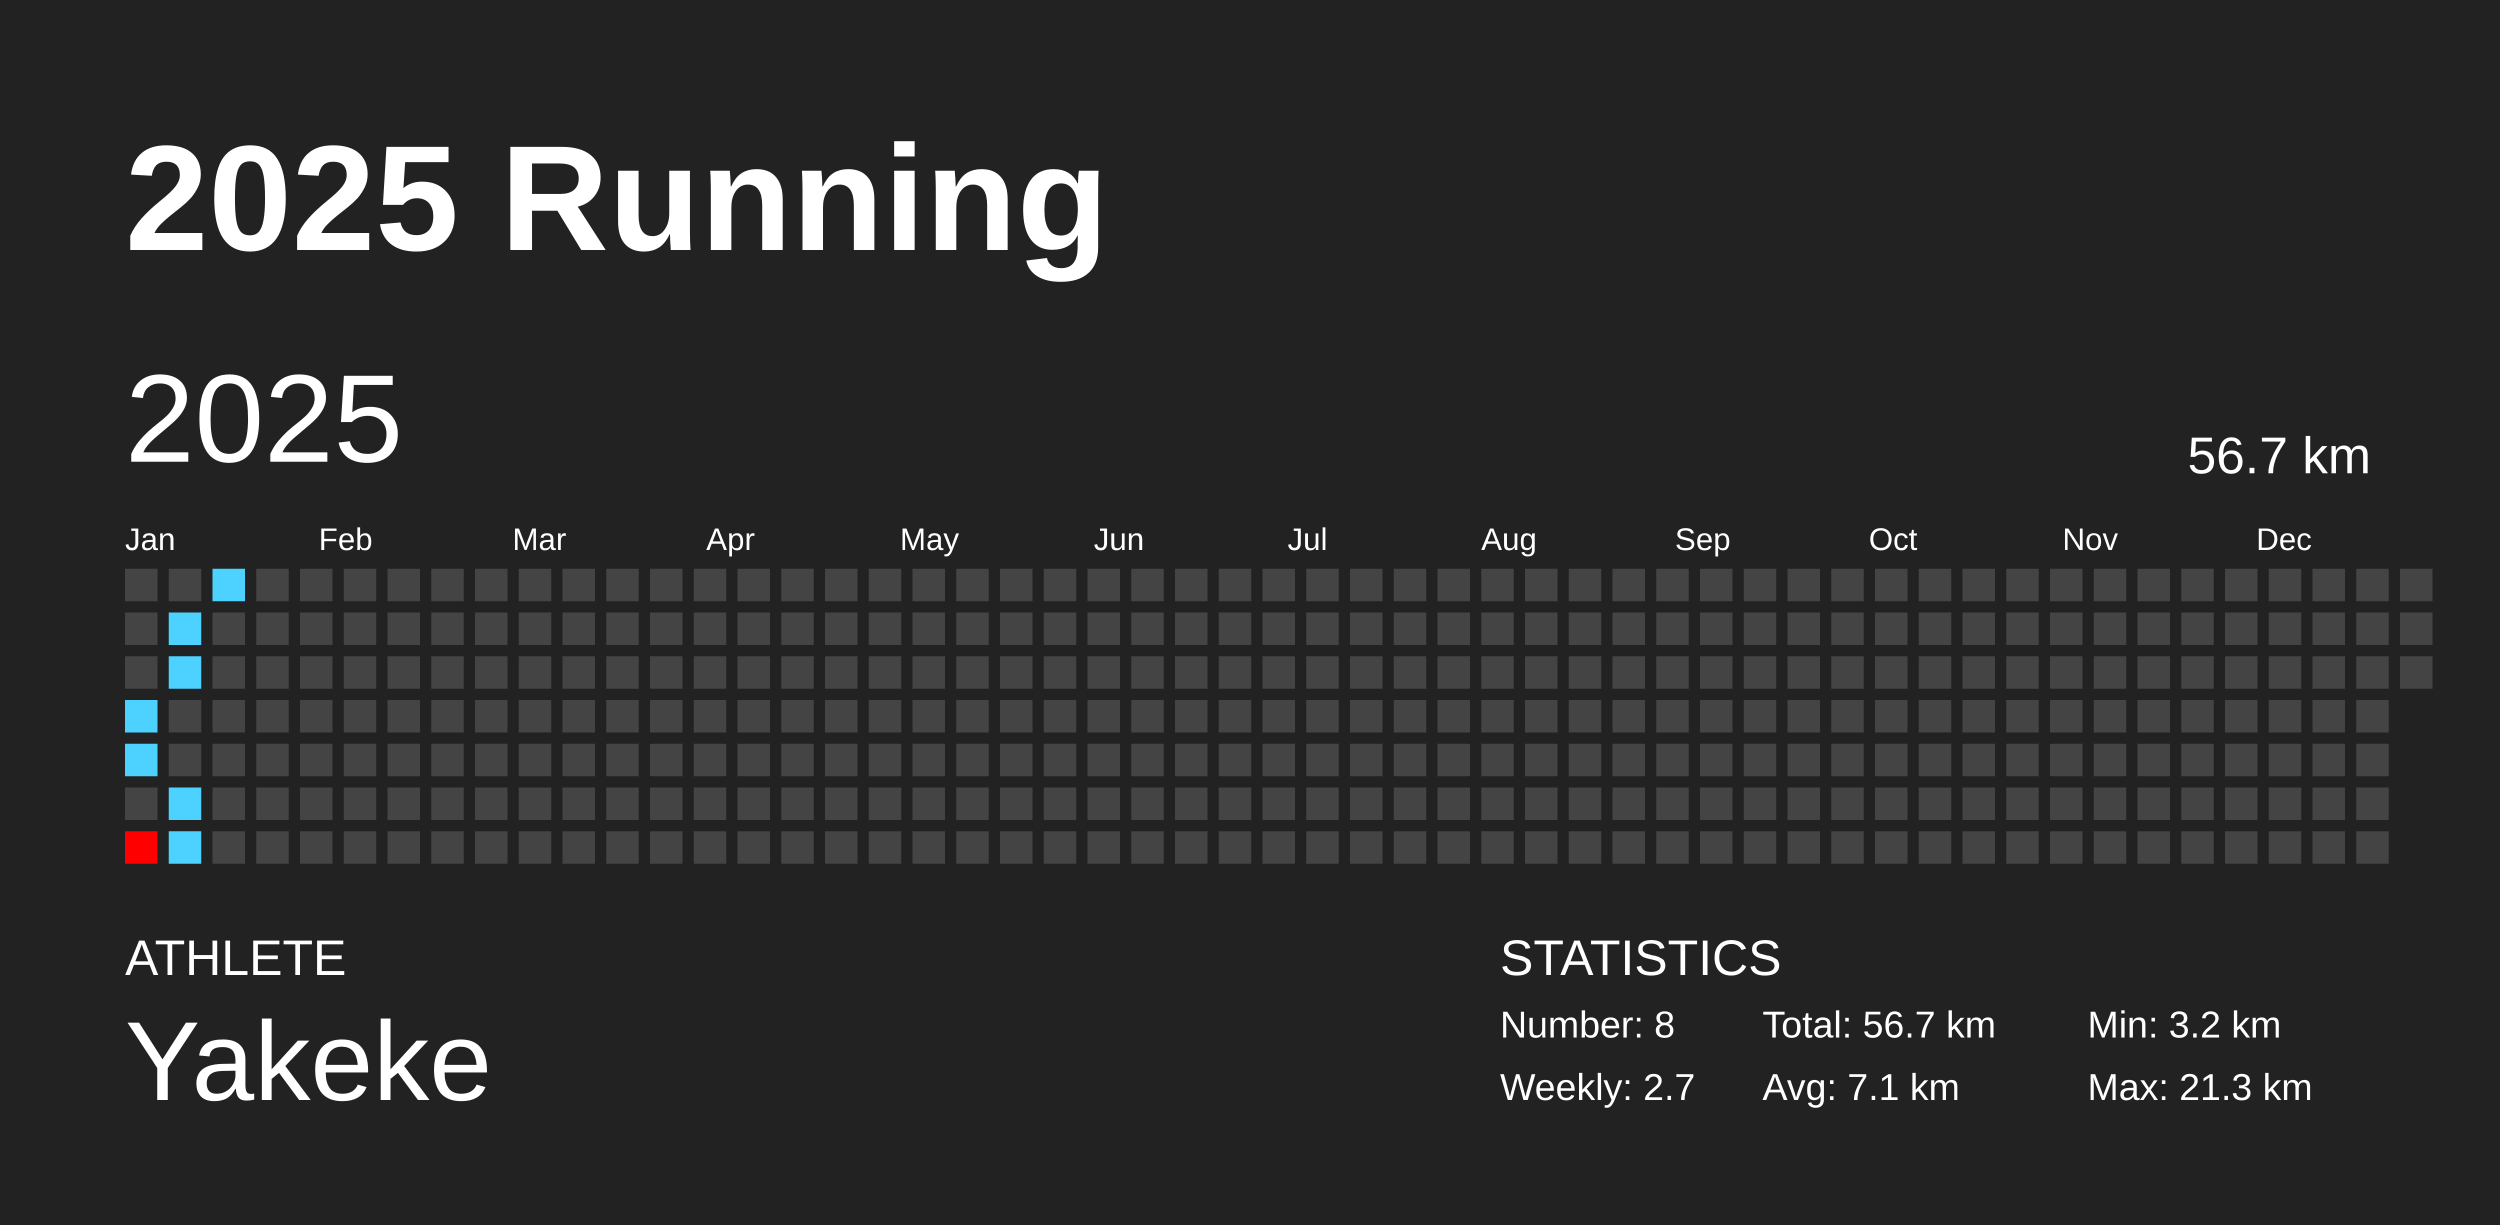
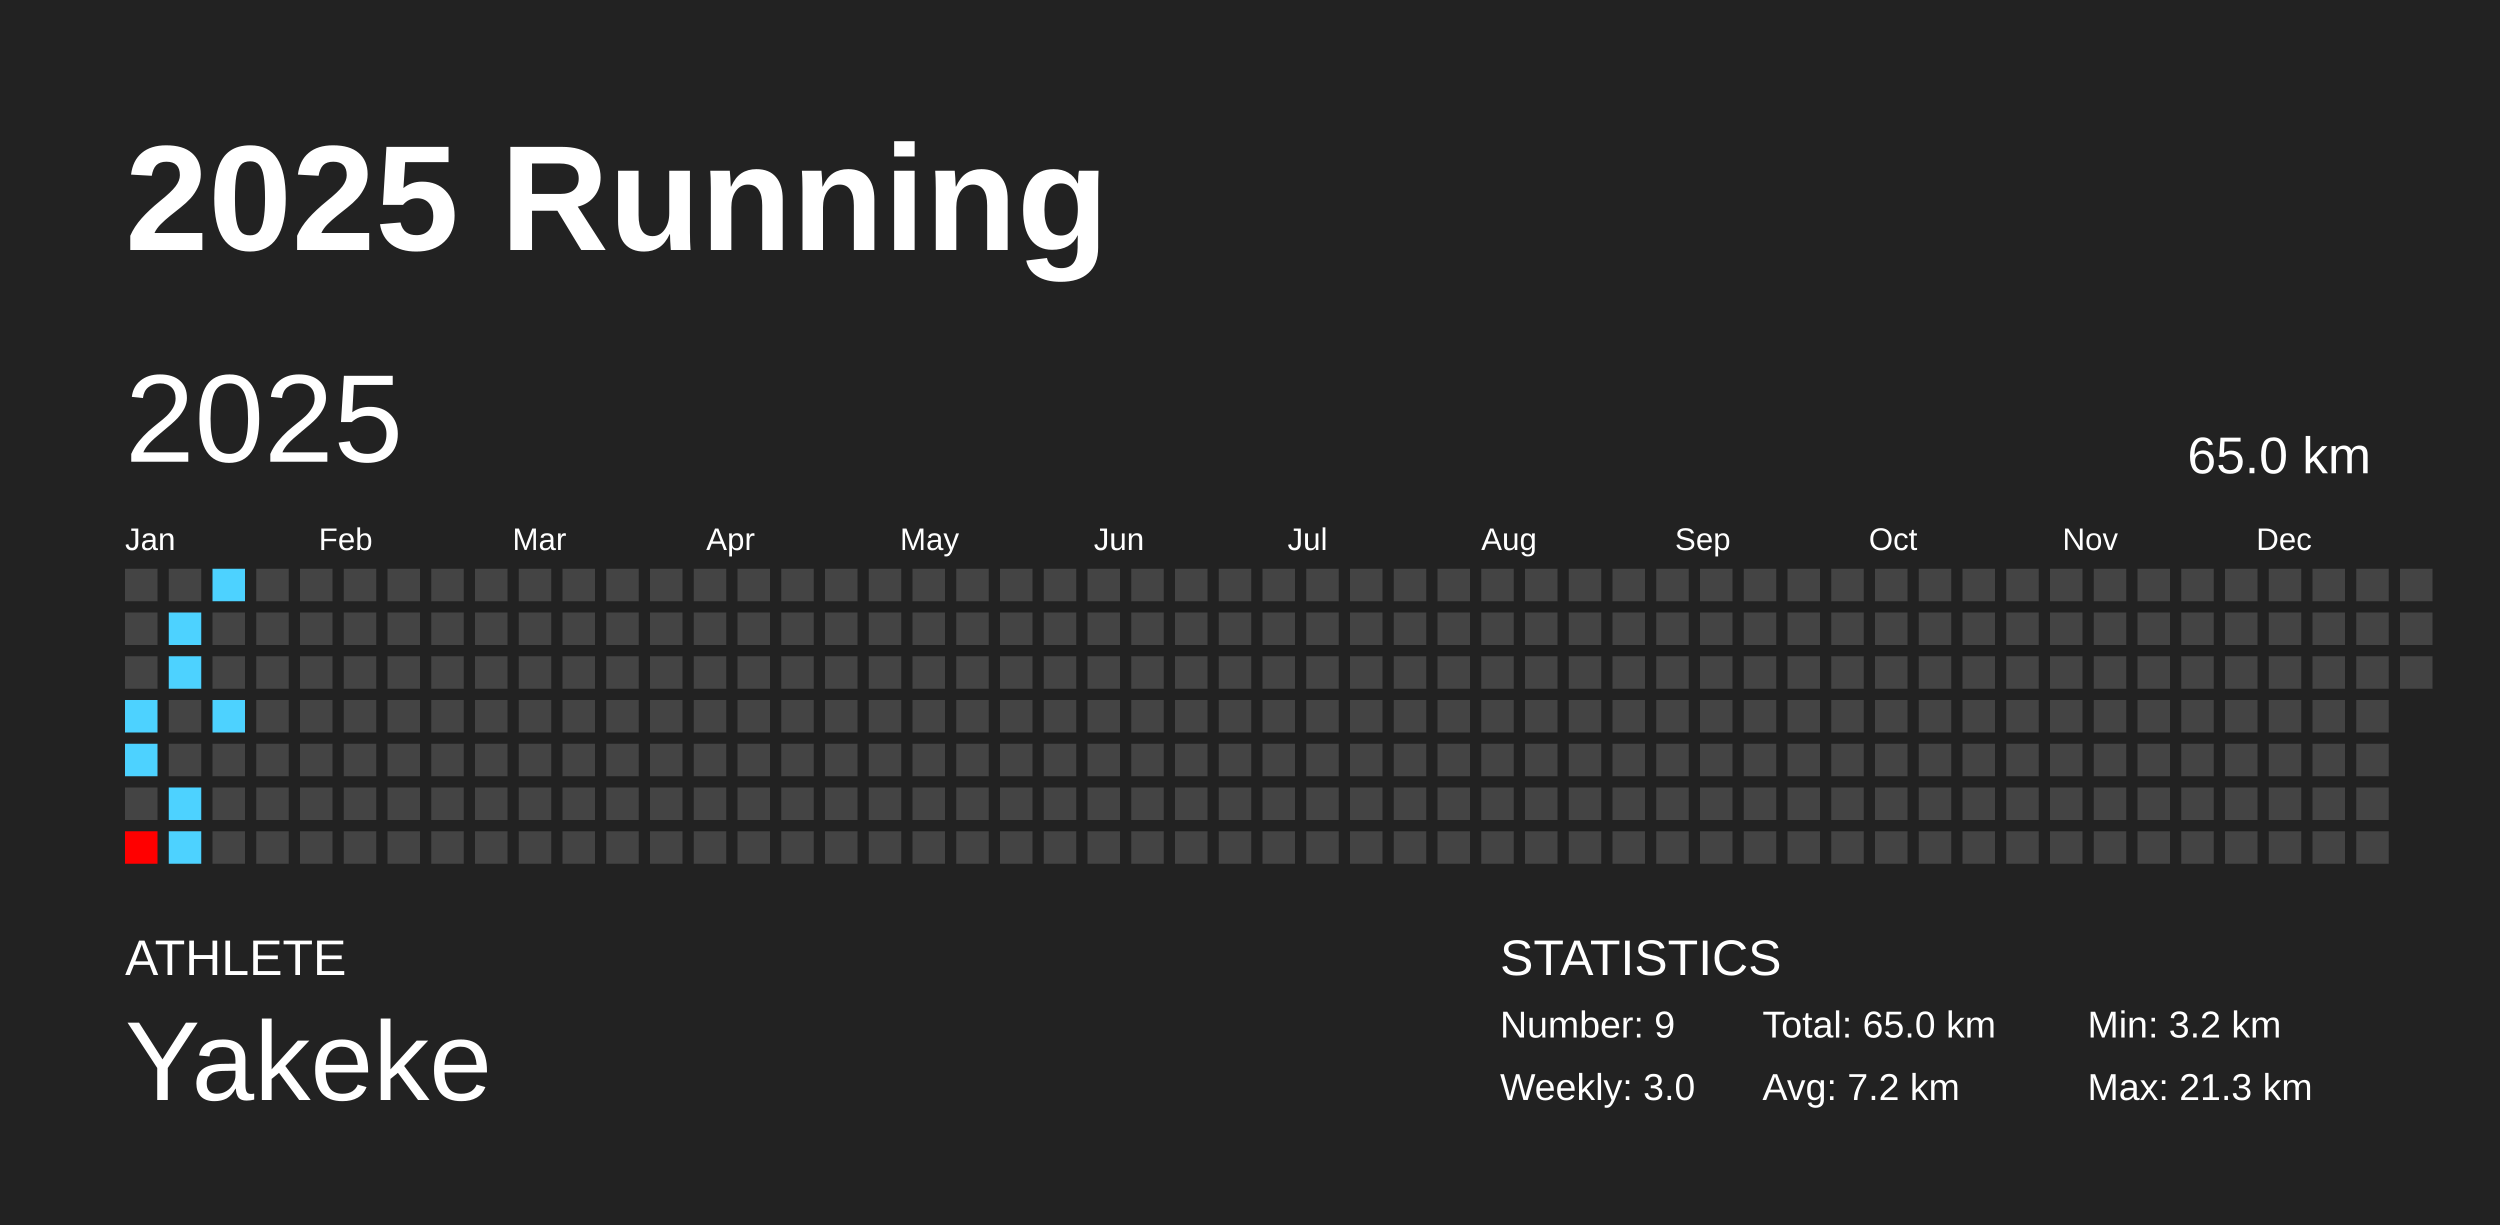
<svg xmlns="http://www.w3.org/2000/svg" baseProfile="full" height="98mm" version="1.1" viewBox="0,0,200,98" width="200mm">
  <defs />
  <rect fill="#222222" height="98" width="200" x="0" y="0" />
  <text fill="#FFFFFF" style="font-size:12px; font-family:Arial; font-weight:bold;" x="10" y="20">2025 Running</text>
  <text fill="#FFFFFF" style="font-size:4px; font-family:Arial" x="10" y="78">ATHLETE</text>
  <text fill="#FFFFFF" style="font-size:9px; font-family:Arial" x="10" y="88">Yakeke</text>
  <text fill="#FFFFFF" style="font-size:4px; font-family:Arial" x="120" y="78">STATISTICS</text>
-   <text fill="#FFFFFF" style="font-size:3px; font-family:Arial" x="120" y="83">Number: 8</text>
-   <text fill="#FFFFFF" style="font-size:3px; font-family:Arial" x="120" y="88">Weekly: 2.7</text>
-   <text fill="#FFFFFF" style="font-size:3px; font-family:Arial" x="141" y="83">Total: 56.7 km</text>
-   <text fill="#FFFFFF" style="font-size:3px; font-family:Arial" x="141" y="88">Avg: 7.1 km</text>
+   <text fill="#FFFFFF" style="font-size:3px; font-family:Arial" x="120" y="83">Number: 9</text>
+   <text fill="#FFFFFF" style="font-size:3px; font-family:Arial" x="120" y="88">Weekly: 3.0</text>
+   <text fill="#FFFFFF" style="font-size:3px; font-family:Arial" x="141" y="83">Total: 65.0 km</text>
+   <text fill="#FFFFFF" style="font-size:3px; font-family:Arial" x="141" y="88">Avg: 7.2 km</text>
  <text fill="#FFFFFF" style="font-size:3px; font-family:Arial" x="167" y="83">Min: 3.2 km</text>
  <text fill="#FFFFFF" style="font-size:3px; font-family:Arial" x="167" y="88">Max: 21.3 km</text>
  <text dominant-baseline="hanging" fill="#FFFFFF" style="font-size:10.0px; font-family:Arial;" x="10" y="30">2025</text>
-   <text dominant-baseline="hanging" fill="#FFFFFF" style="font-size:4.125px; font-family:Arial;" x="175" y="35">56.7 km</text>
+   <text dominant-baseline="hanging" fill="#FFFFFF" style="font-size:4.125px; font-family:Arial;" x="175" y="35">65.0 km</text>
  <text fill="#FFFFFF" style="font-size:2.5px; font-family:Arial" x="10.0" y="44">Jan</text>
  <text fill="#FFFFFF" style="font-size:2.5px; font-family:Arial" x="25.5" y="44">Feb</text>
  <text fill="#FFFFFF" style="font-size:2.5px; font-family:Arial" x="41.0" y="44">Mar</text>
  <text fill="#FFFFFF" style="font-size:2.5px; font-family:Arial" x="56.5" y="44">Apr</text>
  <text fill="#FFFFFF" style="font-size:2.5px; font-family:Arial" x="72.0" y="44">May</text>
  <text fill="#FFFFFF" style="font-size:2.5px; font-family:Arial" x="87.5" y="44">Jun</text>
  <text fill="#FFFFFF" style="font-size:2.5px; font-family:Arial" x="103.0" y="44">Jul</text>
  <text fill="#FFFFFF" style="font-size:2.5px; font-family:Arial" x="118.5" y="44">Aug</text>
  <text fill="#FFFFFF" style="font-size:2.5px; font-family:Arial" x="134.0" y="44">Sep</text>
  <text fill="#FFFFFF" style="font-size:2.5px; font-family:Arial" x="149.5" y="44">Oct</text>
  <text fill="#FFFFFF" style="font-size:2.5px; font-family:Arial" x="165.0" y="44">Nov</text>
  <text fill="#FFFFFF" style="font-size:2.5px; font-family:Arial" x="180.5" y="44">Dec</text>
  <rect fill="#444444" height="2.6" width="2.6" x="10.0" y="45.5" />
  <rect fill="#444444" height="2.6" width="2.6" x="10.0" y="49.0" />
  <rect fill="#444444" height="2.6" width="2.6" x="10.0" y="52.5" />
  <rect fill="#4dd2ff" height="2.6" width="2.6" x="10.0" y="56.0" />
  <rect fill="#4dd2ff" height="2.6" width="2.6" x="10.0" y="59.5" />
  <rect fill="#444444" height="2.6" width="2.6" x="10.0" y="63.0" />
  <rect fill="red" height="2.6" width="2.6" x="10.0" y="66.5" />
  <rect fill="#444444" height="2.6" width="2.6" x="13.5" y="45.5" />
  <rect fill="#4dd2ff" height="2.6" width="2.6" x="13.5" y="49.0" />
  <rect fill="#4dd2ff" height="2.6" width="2.6" x="13.5" y="52.5" />
  <rect fill="#444444" height="2.6" width="2.6" x="13.5" y="56.0" />
  <rect fill="#444444" height="2.6" width="2.6" x="13.5" y="59.5" />
  <rect fill="#4dd2ff" height="2.6" width="2.6" x="13.5" y="63.0" />
  <rect fill="#4dd2ff" height="2.6" width="2.6" x="13.5" y="66.5" />
  <rect fill="#4dd2ff" height="2.6" width="2.6" x="17.0" y="45.5" />
  <rect fill="#444444" height="2.6" width="2.6" x="17.0" y="49.0" />
  <rect fill="#444444" height="2.6" width="2.6" x="17.0" y="52.5" />
-   <rect fill="#444444" height="2.6" width="2.6" x="17.0" y="56.0" />
+   <rect fill="#4dd2ff" height="2.6" width="2.6" x="17.0" y="56.0" />
  <rect fill="#444444" height="2.6" width="2.6" x="17.0" y="59.5" />
  <rect fill="#444444" height="2.6" width="2.6" x="17.0" y="63.0" />
  <rect fill="#444444" height="2.6" width="2.6" x="17.0" y="66.5" />
  <rect fill="#444444" height="2.6" width="2.6" x="20.5" y="45.5" />
  <rect fill="#444444" height="2.6" width="2.6" x="20.5" y="49.0" />
  <rect fill="#444444" height="2.6" width="2.6" x="20.5" y="52.5" />
  <rect fill="#444444" height="2.6" width="2.6" x="20.5" y="56.0" />
  <rect fill="#444444" height="2.6" width="2.6" x="20.5" y="59.5" />
  <rect fill="#444444" height="2.6" width="2.6" x="20.5" y="63.0" />
  <rect fill="#444444" height="2.6" width="2.6" x="20.5" y="66.5" />
  <rect fill="#444444" height="2.6" width="2.6" x="24.0" y="45.5" />
  <rect fill="#444444" height="2.6" width="2.6" x="24.0" y="49.0" />
  <rect fill="#444444" height="2.6" width="2.6" x="24.0" y="52.5" />
  <rect fill="#444444" height="2.6" width="2.6" x="24.0" y="56.0" />
  <rect fill="#444444" height="2.6" width="2.6" x="24.0" y="59.5" />
  <rect fill="#444444" height="2.6" width="2.6" x="24.0" y="63.0" />
  <rect fill="#444444" height="2.6" width="2.6" x="24.0" y="66.5" />
  <rect fill="#444444" height="2.6" width="2.6" x="27.5" y="45.5" />
  <rect fill="#444444" height="2.6" width="2.6" x="27.5" y="49.0" />
  <rect fill="#444444" height="2.6" width="2.6" x="27.5" y="52.5" />
  <rect fill="#444444" height="2.6" width="2.6" x="27.5" y="56.0" />
  <rect fill="#444444" height="2.6" width="2.6" x="27.5" y="59.5" />
  <rect fill="#444444" height="2.6" width="2.6" x="27.5" y="63.0" />
  <rect fill="#444444" height="2.6" width="2.6" x="27.5" y="66.5" />
  <rect fill="#444444" height="2.6" width="2.6" x="31.0" y="45.5" />
  <rect fill="#444444" height="2.6" width="2.6" x="31.0" y="49.0" />
  <rect fill="#444444" height="2.6" width="2.6" x="31.0" y="52.5" />
  <rect fill="#444444" height="2.6" width="2.6" x="31.0" y="56.0" />
  <rect fill="#444444" height="2.6" width="2.6" x="31.0" y="59.5" />
  <rect fill="#444444" height="2.6" width="2.6" x="31.0" y="63.0" />
  <rect fill="#444444" height="2.6" width="2.6" x="31.0" y="66.5" />
  <rect fill="#444444" height="2.6" width="2.6" x="34.5" y="45.5" />
  <rect fill="#444444" height="2.6" width="2.6" x="34.5" y="49.0" />
  <rect fill="#444444" height="2.6" width="2.6" x="34.5" y="52.5" />
  <rect fill="#444444" height="2.6" width="2.6" x="34.5" y="56.0" />
  <rect fill="#444444" height="2.6" width="2.6" x="34.5" y="59.5" />
  <rect fill="#444444" height="2.6" width="2.6" x="34.5" y="63.0" />
  <rect fill="#444444" height="2.6" width="2.6" x="34.5" y="66.5" />
  <rect fill="#444444" height="2.6" width="2.6" x="38.0" y="45.5" />
  <rect fill="#444444" height="2.6" width="2.6" x="38.0" y="49.0" />
  <rect fill="#444444" height="2.6" width="2.6" x="38.0" y="52.5" />
  <rect fill="#444444" height="2.6" width="2.6" x="38.0" y="56.0" />
  <rect fill="#444444" height="2.6" width="2.6" x="38.0" y="59.5" />
  <rect fill="#444444" height="2.6" width="2.6" x="38.0" y="63.0" />
  <rect fill="#444444" height="2.6" width="2.6" x="38.0" y="66.5" />
  <rect fill="#444444" height="2.6" width="2.6" x="41.5" y="45.5" />
  <rect fill="#444444" height="2.6" width="2.6" x="41.5" y="49.0" />
  <rect fill="#444444" height="2.6" width="2.6" x="41.5" y="52.5" />
  <rect fill="#444444" height="2.6" width="2.6" x="41.5" y="56.0" />
  <rect fill="#444444" height="2.6" width="2.6" x="41.5" y="59.5" />
  <rect fill="#444444" height="2.6" width="2.6" x="41.5" y="63.0" />
  <rect fill="#444444" height="2.6" width="2.6" x="41.5" y="66.5" />
  <rect fill="#444444" height="2.6" width="2.6" x="45.0" y="45.5" />
  <rect fill="#444444" height="2.6" width="2.6" x="45.0" y="49.0" />
  <rect fill="#444444" height="2.6" width="2.6" x="45.0" y="52.5" />
  <rect fill="#444444" height="2.6" width="2.6" x="45.0" y="56.0" />
  <rect fill="#444444" height="2.6" width="2.6" x="45.0" y="59.5" />
  <rect fill="#444444" height="2.6" width="2.6" x="45.0" y="63.0" />
  <rect fill="#444444" height="2.6" width="2.6" x="45.0" y="66.5" />
  <rect fill="#444444" height="2.6" width="2.6" x="48.5" y="45.5" />
  <rect fill="#444444" height="2.6" width="2.6" x="48.5" y="49.0" />
  <rect fill="#444444" height="2.6" width="2.6" x="48.5" y="52.5" />
  <rect fill="#444444" height="2.6" width="2.6" x="48.5" y="56.0" />
  <rect fill="#444444" height="2.6" width="2.6" x="48.5" y="59.5" />
  <rect fill="#444444" height="2.6" width="2.6" x="48.5" y="63.0" />
  <rect fill="#444444" height="2.6" width="2.6" x="48.5" y="66.5" />
  <rect fill="#444444" height="2.6" width="2.6" x="52.0" y="45.5" />
  <rect fill="#444444" height="2.6" width="2.6" x="52.0" y="49.0" />
  <rect fill="#444444" height="2.6" width="2.6" x="52.0" y="52.5" />
  <rect fill="#444444" height="2.6" width="2.6" x="52.0" y="56.0" />
  <rect fill="#444444" height="2.6" width="2.6" x="52.0" y="59.5" />
  <rect fill="#444444" height="2.6" width="2.6" x="52.0" y="63.0" />
  <rect fill="#444444" height="2.6" width="2.6" x="52.0" y="66.5" />
  <rect fill="#444444" height="2.6" width="2.6" x="55.5" y="45.5" />
  <rect fill="#444444" height="2.6" width="2.6" x="55.5" y="49.0" />
  <rect fill="#444444" height="2.6" width="2.6" x="55.5" y="52.5" />
  <rect fill="#444444" height="2.6" width="2.6" x="55.5" y="56.0" />
  <rect fill="#444444" height="2.6" width="2.6" x="55.5" y="59.5" />
  <rect fill="#444444" height="2.6" width="2.6" x="55.5" y="63.0" />
  <rect fill="#444444" height="2.6" width="2.6" x="55.5" y="66.5" />
  <rect fill="#444444" height="2.6" width="2.6" x="59.0" y="45.5" />
  <rect fill="#444444" height="2.6" width="2.6" x="59.0" y="49.0" />
  <rect fill="#444444" height="2.6" width="2.6" x="59.0" y="52.5" />
  <rect fill="#444444" height="2.6" width="2.6" x="59.0" y="56.0" />
  <rect fill="#444444" height="2.6" width="2.6" x="59.0" y="59.5" />
  <rect fill="#444444" height="2.6" width="2.6" x="59.0" y="63.0" />
  <rect fill="#444444" height="2.6" width="2.6" x="59.0" y="66.5" />
  <rect fill="#444444" height="2.6" width="2.6" x="62.5" y="45.5" />
  <rect fill="#444444" height="2.6" width="2.6" x="62.5" y="49.0" />
  <rect fill="#444444" height="2.6" width="2.6" x="62.5" y="52.5" />
  <rect fill="#444444" height="2.6" width="2.6" x="62.5" y="56.0" />
  <rect fill="#444444" height="2.6" width="2.6" x="62.5" y="59.5" />
  <rect fill="#444444" height="2.6" width="2.6" x="62.5" y="63.0" />
  <rect fill="#444444" height="2.6" width="2.6" x="62.5" y="66.5" />
  <rect fill="#444444" height="2.6" width="2.6" x="66.0" y="45.5" />
  <rect fill="#444444" height="2.6" width="2.6" x="66.0" y="49.0" />
  <rect fill="#444444" height="2.6" width="2.6" x="66.0" y="52.5" />
  <rect fill="#444444" height="2.6" width="2.6" x="66.0" y="56.0" />
  <rect fill="#444444" height="2.6" width="2.6" x="66.0" y="59.5" />
  <rect fill="#444444" height="2.6" width="2.6" x="66.0" y="63.0" />
  <rect fill="#444444" height="2.6" width="2.6" x="66.0" y="66.5" />
  <rect fill="#444444" height="2.6" width="2.6" x="69.5" y="45.5" />
  <rect fill="#444444" height="2.6" width="2.6" x="69.5" y="49.0" />
  <rect fill="#444444" height="2.6" width="2.6" x="69.5" y="52.5" />
  <rect fill="#444444" height="2.6" width="2.6" x="69.5" y="56.0" />
  <rect fill="#444444" height="2.6" width="2.6" x="69.5" y="59.5" />
  <rect fill="#444444" height="2.6" width="2.6" x="69.5" y="63.0" />
  <rect fill="#444444" height="2.6" width="2.6" x="69.5" y="66.5" />
  <rect fill="#444444" height="2.6" width="2.6" x="73.0" y="45.5" />
  <rect fill="#444444" height="2.6" width="2.6" x="73.0" y="49.0" />
  <rect fill="#444444" height="2.6" width="2.6" x="73.0" y="52.5" />
  <rect fill="#444444" height="2.6" width="2.6" x="73.0" y="56.0" />
  <rect fill="#444444" height="2.6" width="2.6" x="73.0" y="59.5" />
  <rect fill="#444444" height="2.6" width="2.6" x="73.0" y="63.0" />
  <rect fill="#444444" height="2.6" width="2.6" x="73.0" y="66.5" />
  <rect fill="#444444" height="2.6" width="2.6" x="76.5" y="45.5" />
  <rect fill="#444444" height="2.6" width="2.6" x="76.5" y="49.0" />
  <rect fill="#444444" height="2.6" width="2.6" x="76.5" y="52.5" />
  <rect fill="#444444" height="2.6" width="2.6" x="76.5" y="56.0" />
  <rect fill="#444444" height="2.6" width="2.6" x="76.5" y="59.5" />
  <rect fill="#444444" height="2.6" width="2.6" x="76.5" y="63.0" />
  <rect fill="#444444" height="2.6" width="2.6" x="76.5" y="66.5" />
  <rect fill="#444444" height="2.6" width="2.6" x="80.0" y="45.5" />
  <rect fill="#444444" height="2.6" width="2.6" x="80.0" y="49.0" />
  <rect fill="#444444" height="2.6" width="2.6" x="80.0" y="52.5" />
  <rect fill="#444444" height="2.6" width="2.6" x="80.0" y="56.0" />
  <rect fill="#444444" height="2.6" width="2.6" x="80.0" y="59.5" />
  <rect fill="#444444" height="2.6" width="2.6" x="80.0" y="63.0" />
  <rect fill="#444444" height="2.6" width="2.6" x="80.0" y="66.5" />
  <rect fill="#444444" height="2.6" width="2.6" x="83.5" y="45.5" />
  <rect fill="#444444" height="2.6" width="2.6" x="83.5" y="49.0" />
  <rect fill="#444444" height="2.6" width="2.6" x="83.5" y="52.5" />
  <rect fill="#444444" height="2.6" width="2.6" x="83.5" y="56.0" />
  <rect fill="#444444" height="2.6" width="2.6" x="83.5" y="59.5" />
  <rect fill="#444444" height="2.6" width="2.6" x="83.5" y="63.0" />
  <rect fill="#444444" height="2.6" width="2.6" x="83.5" y="66.5" />
  <rect fill="#444444" height="2.6" width="2.6" x="87.0" y="45.5" />
  <rect fill="#444444" height="2.6" width="2.6" x="87.0" y="49.0" />
  <rect fill="#444444" height="2.6" width="2.6" x="87.0" y="52.5" />
  <rect fill="#444444" height="2.6" width="2.6" x="87.0" y="56.0" />
  <rect fill="#444444" height="2.6" width="2.6" x="87.0" y="59.5" />
  <rect fill="#444444" height="2.6" width="2.6" x="87.0" y="63.0" />
  <rect fill="#444444" height="2.6" width="2.6" x="87.0" y="66.5" />
  <rect fill="#444444" height="2.6" width="2.6" x="90.5" y="45.5" />
  <rect fill="#444444" height="2.6" width="2.6" x="90.5" y="49.0" />
  <rect fill="#444444" height="2.6" width="2.6" x="90.5" y="52.5" />
  <rect fill="#444444" height="2.6" width="2.6" x="90.5" y="56.0" />
  <rect fill="#444444" height="2.6" width="2.6" x="90.5" y="59.5" />
  <rect fill="#444444" height="2.6" width="2.6" x="90.5" y="63.0" />
  <rect fill="#444444" height="2.6" width="2.6" x="90.5" y="66.5" />
  <rect fill="#444444" height="2.6" width="2.6" x="94.0" y="45.5" />
  <rect fill="#444444" height="2.6" width="2.6" x="94.0" y="49.0" />
  <rect fill="#444444" height="2.6" width="2.6" x="94.0" y="52.5" />
  <rect fill="#444444" height="2.6" width="2.6" x="94.0" y="56.0" />
  <rect fill="#444444" height="2.6" width="2.6" x="94.0" y="59.5" />
  <rect fill="#444444" height="2.6" width="2.6" x="94.0" y="63.0" />
  <rect fill="#444444" height="2.6" width="2.6" x="94.0" y="66.5" />
  <rect fill="#444444" height="2.6" width="2.6" x="97.5" y="45.5" />
  <rect fill="#444444" height="2.6" width="2.6" x="97.5" y="49.0" />
  <rect fill="#444444" height="2.6" width="2.6" x="97.5" y="52.5" />
  <rect fill="#444444" height="2.6" width="2.6" x="97.5" y="56.0" />
  <rect fill="#444444" height="2.6" width="2.6" x="97.5" y="59.5" />
  <rect fill="#444444" height="2.6" width="2.6" x="97.5" y="63.0" />
  <rect fill="#444444" height="2.6" width="2.6" x="97.5" y="66.5" />
  <rect fill="#444444" height="2.6" width="2.6" x="101.0" y="45.5" />
  <rect fill="#444444" height="2.6" width="2.6" x="101.0" y="49.0" />
  <rect fill="#444444" height="2.6" width="2.6" x="101.0" y="52.5" />
  <rect fill="#444444" height="2.6" width="2.6" x="101.0" y="56.0" />
  <rect fill="#444444" height="2.6" width="2.6" x="101.0" y="59.5" />
  <rect fill="#444444" height="2.6" width="2.6" x="101.0" y="63.0" />
  <rect fill="#444444" height="2.6" width="2.6" x="101.0" y="66.5" />
  <rect fill="#444444" height="2.6" width="2.6" x="104.5" y="45.5" />
  <rect fill="#444444" height="2.6" width="2.6" x="104.5" y="49.0" />
  <rect fill="#444444" height="2.6" width="2.6" x="104.5" y="52.5" />
  <rect fill="#444444" height="2.6" width="2.6" x="104.5" y="56.0" />
  <rect fill="#444444" height="2.6" width="2.6" x="104.5" y="59.5" />
  <rect fill="#444444" height="2.6" width="2.6" x="104.5" y="63.0" />
  <rect fill="#444444" height="2.6" width="2.6" x="104.5" y="66.5" />
  <rect fill="#444444" height="2.6" width="2.6" x="108.0" y="45.5" />
  <rect fill="#444444" height="2.6" width="2.6" x="108.0" y="49.0" />
  <rect fill="#444444" height="2.6" width="2.6" x="108.0" y="52.5" />
  <rect fill="#444444" height="2.6" width="2.6" x="108.0" y="56.0" />
  <rect fill="#444444" height="2.6" width="2.6" x="108.0" y="59.5" />
  <rect fill="#444444" height="2.6" width="2.6" x="108.0" y="63.0" />
  <rect fill="#444444" height="2.6" width="2.6" x="108.0" y="66.5" />
  <rect fill="#444444" height="2.6" width="2.6" x="111.5" y="45.5" />
  <rect fill="#444444" height="2.6" width="2.6" x="111.5" y="49.0" />
  <rect fill="#444444" height="2.6" width="2.6" x="111.5" y="52.5" />
  <rect fill="#444444" height="2.6" width="2.6" x="111.5" y="56.0" />
  <rect fill="#444444" height="2.6" width="2.6" x="111.5" y="59.5" />
  <rect fill="#444444" height="2.6" width="2.6" x="111.5" y="63.0" />
  <rect fill="#444444" height="2.6" width="2.6" x="111.5" y="66.5" />
  <rect fill="#444444" height="2.6" width="2.6" x="115.0" y="45.5" />
  <rect fill="#444444" height="2.6" width="2.6" x="115.0" y="49.0" />
  <rect fill="#444444" height="2.6" width="2.6" x="115.0" y="52.5" />
  <rect fill="#444444" height="2.6" width="2.6" x="115.0" y="56.0" />
  <rect fill="#444444" height="2.6" width="2.6" x="115.0" y="59.5" />
  <rect fill="#444444" height="2.6" width="2.6" x="115.0" y="63.0" />
  <rect fill="#444444" height="2.6" width="2.6" x="115.0" y="66.5" />
  <rect fill="#444444" height="2.6" width="2.6" x="118.5" y="45.5" />
  <rect fill="#444444" height="2.6" width="2.6" x="118.5" y="49.0" />
  <rect fill="#444444" height="2.6" width="2.6" x="118.5" y="52.5" />
  <rect fill="#444444" height="2.6" width="2.6" x="118.5" y="56.0" />
  <rect fill="#444444" height="2.6" width="2.6" x="118.5" y="59.5" />
  <rect fill="#444444" height="2.6" width="2.6" x="118.5" y="63.0" />
  <rect fill="#444444" height="2.6" width="2.6" x="118.5" y="66.5" />
  <rect fill="#444444" height="2.6" width="2.6" x="122.0" y="45.5" />
  <rect fill="#444444" height="2.6" width="2.6" x="122.0" y="49.0" />
  <rect fill="#444444" height="2.6" width="2.6" x="122.0" y="52.5" />
  <rect fill="#444444" height="2.6" width="2.6" x="122.0" y="56.0" />
  <rect fill="#444444" height="2.6" width="2.6" x="122.0" y="59.5" />
  <rect fill="#444444" height="2.6" width="2.6" x="122.0" y="63.0" />
  <rect fill="#444444" height="2.6" width="2.6" x="122.0" y="66.5" />
  <rect fill="#444444" height="2.6" width="2.6" x="125.5" y="45.5" />
  <rect fill="#444444" height="2.6" width="2.6" x="125.5" y="49.0" />
  <rect fill="#444444" height="2.6" width="2.6" x="125.5" y="52.5" />
  <rect fill="#444444" height="2.6" width="2.6" x="125.5" y="56.0" />
  <rect fill="#444444" height="2.6" width="2.6" x="125.5" y="59.5" />
  <rect fill="#444444" height="2.6" width="2.6" x="125.5" y="63.0" />
  <rect fill="#444444" height="2.6" width="2.6" x="125.5" y="66.5" />
  <rect fill="#444444" height="2.6" width="2.6" x="129.0" y="45.5" />
  <rect fill="#444444" height="2.6" width="2.6" x="129.0" y="49.0" />
  <rect fill="#444444" height="2.6" width="2.6" x="129.0" y="52.5" />
  <rect fill="#444444" height="2.6" width="2.6" x="129.0" y="56.0" />
  <rect fill="#444444" height="2.6" width="2.6" x="129.0" y="59.5" />
  <rect fill="#444444" height="2.6" width="2.6" x="129.0" y="63.0" />
  <rect fill="#444444" height="2.6" width="2.6" x="129.0" y="66.5" />
  <rect fill="#444444" height="2.6" width="2.6" x="132.5" y="45.5" />
  <rect fill="#444444" height="2.6" width="2.6" x="132.5" y="49.0" />
  <rect fill="#444444" height="2.6" width="2.6" x="132.5" y="52.5" />
  <rect fill="#444444" height="2.6" width="2.6" x="132.5" y="56.0" />
  <rect fill="#444444" height="2.6" width="2.6" x="132.5" y="59.5" />
  <rect fill="#444444" height="2.6" width="2.6" x="132.5" y="63.0" />
  <rect fill="#444444" height="2.6" width="2.6" x="132.5" y="66.5" />
  <rect fill="#444444" height="2.6" width="2.6" x="136.0" y="45.5" />
  <rect fill="#444444" height="2.6" width="2.6" x="136.0" y="49.0" />
  <rect fill="#444444" height="2.6" width="2.6" x="136.0" y="52.5" />
  <rect fill="#444444" height="2.6" width="2.6" x="136.0" y="56.0" />
  <rect fill="#444444" height="2.6" width="2.6" x="136.0" y="59.5" />
  <rect fill="#444444" height="2.6" width="2.6" x="136.0" y="63.0" />
  <rect fill="#444444" height="2.6" width="2.6" x="136.0" y="66.5" />
  <rect fill="#444444" height="2.6" width="2.6" x="139.5" y="45.5" />
  <rect fill="#444444" height="2.6" width="2.6" x="139.5" y="49.0" />
  <rect fill="#444444" height="2.6" width="2.6" x="139.5" y="52.5" />
  <rect fill="#444444" height="2.6" width="2.6" x="139.5" y="56.0" />
  <rect fill="#444444" height="2.6" width="2.6" x="139.5" y="59.5" />
  <rect fill="#444444" height="2.6" width="2.6" x="139.5" y="63.0" />
  <rect fill="#444444" height="2.6" width="2.6" x="139.5" y="66.5" />
  <rect fill="#444444" height="2.6" width="2.6" x="143.0" y="45.5" />
  <rect fill="#444444" height="2.6" width="2.6" x="143.0" y="49.0" />
  <rect fill="#444444" height="2.6" width="2.6" x="143.0" y="52.5" />
  <rect fill="#444444" height="2.6" width="2.6" x="143.0" y="56.0" />
  <rect fill="#444444" height="2.6" width="2.6" x="143.0" y="59.5" />
  <rect fill="#444444" height="2.6" width="2.6" x="143.0" y="63.0" />
  <rect fill="#444444" height="2.6" width="2.6" x="143.0" y="66.5" />
  <rect fill="#444444" height="2.6" width="2.6" x="146.5" y="45.5" />
  <rect fill="#444444" height="2.6" width="2.6" x="146.5" y="49.0" />
  <rect fill="#444444" height="2.6" width="2.6" x="146.5" y="52.5" />
  <rect fill="#444444" height="2.6" width="2.6" x="146.5" y="56.0" />
  <rect fill="#444444" height="2.6" width="2.6" x="146.5" y="59.5" />
  <rect fill="#444444" height="2.6" width="2.6" x="146.5" y="63.0" />
  <rect fill="#444444" height="2.6" width="2.6" x="146.5" y="66.5" />
  <rect fill="#444444" height="2.6" width="2.6" x="150.0" y="45.5" />
  <rect fill="#444444" height="2.6" width="2.6" x="150.0" y="49.0" />
  <rect fill="#444444" height="2.6" width="2.6" x="150.0" y="52.5" />
  <rect fill="#444444" height="2.6" width="2.6" x="150.0" y="56.0" />
  <rect fill="#444444" height="2.6" width="2.6" x="150.0" y="59.5" />
  <rect fill="#444444" height="2.6" width="2.6" x="150.0" y="63.0" />
  <rect fill="#444444" height="2.6" width="2.6" x="150.0" y="66.5" />
  <rect fill="#444444" height="2.6" width="2.6" x="153.5" y="45.5" />
  <rect fill="#444444" height="2.6" width="2.6" x="153.5" y="49.0" />
  <rect fill="#444444" height="2.6" width="2.6" x="153.5" y="52.5" />
  <rect fill="#444444" height="2.6" width="2.6" x="153.5" y="56.0" />
  <rect fill="#444444" height="2.6" width="2.6" x="153.5" y="59.5" />
  <rect fill="#444444" height="2.6" width="2.6" x="153.5" y="63.0" />
  <rect fill="#444444" height="2.6" width="2.6" x="153.5" y="66.5" />
  <rect fill="#444444" height="2.6" width="2.6" x="157.0" y="45.5" />
  <rect fill="#444444" height="2.6" width="2.6" x="157.0" y="49.0" />
  <rect fill="#444444" height="2.6" width="2.6" x="157.0" y="52.5" />
  <rect fill="#444444" height="2.6" width="2.6" x="157.0" y="56.0" />
  <rect fill="#444444" height="2.6" width="2.6" x="157.0" y="59.5" />
  <rect fill="#444444" height="2.6" width="2.6" x="157.0" y="63.0" />
  <rect fill="#444444" height="2.6" width="2.6" x="157.0" y="66.5" />
  <rect fill="#444444" height="2.6" width="2.6" x="160.5" y="45.5" />
  <rect fill="#444444" height="2.6" width="2.6" x="160.5" y="49.0" />
  <rect fill="#444444" height="2.6" width="2.6" x="160.5" y="52.5" />
  <rect fill="#444444" height="2.6" width="2.6" x="160.5" y="56.0" />
  <rect fill="#444444" height="2.6" width="2.6" x="160.5" y="59.5" />
  <rect fill="#444444" height="2.6" width="2.6" x="160.5" y="63.0" />
  <rect fill="#444444" height="2.6" width="2.6" x="160.5" y="66.5" />
  <rect fill="#444444" height="2.6" width="2.6" x="164.0" y="45.5" />
  <rect fill="#444444" height="2.6" width="2.6" x="164.0" y="49.0" />
  <rect fill="#444444" height="2.6" width="2.6" x="164.0" y="52.5" />
  <rect fill="#444444" height="2.6" width="2.6" x="164.0" y="56.0" />
  <rect fill="#444444" height="2.6" width="2.6" x="164.0" y="59.5" />
  <rect fill="#444444" height="2.6" width="2.6" x="164.0" y="63.0" />
  <rect fill="#444444" height="2.6" width="2.6" x="164.0" y="66.5" />
  <rect fill="#444444" height="2.6" width="2.6" x="167.5" y="45.5" />
  <rect fill="#444444" height="2.6" width="2.6" x="167.5" y="49.0" />
  <rect fill="#444444" height="2.6" width="2.6" x="167.5" y="52.5" />
  <rect fill="#444444" height="2.6" width="2.6" x="167.5" y="56.0" />
  <rect fill="#444444" height="2.6" width="2.6" x="167.5" y="59.5" />
  <rect fill="#444444" height="2.6" width="2.6" x="167.5" y="63.0" />
  <rect fill="#444444" height="2.6" width="2.6" x="167.5" y="66.5" />
  <rect fill="#444444" height="2.6" width="2.6" x="171.0" y="45.5" />
  <rect fill="#444444" height="2.6" width="2.6" x="171.0" y="49.0" />
  <rect fill="#444444" height="2.6" width="2.6" x="171.0" y="52.5" />
  <rect fill="#444444" height="2.6" width="2.6" x="171.0" y="56.0" />
  <rect fill="#444444" height="2.6" width="2.6" x="171.0" y="59.5" />
  <rect fill="#444444" height="2.6" width="2.6" x="171.0" y="63.0" />
  <rect fill="#444444" height="2.6" width="2.6" x="171.0" y="66.5" />
  <rect fill="#444444" height="2.6" width="2.6" x="174.5" y="45.5" />
  <rect fill="#444444" height="2.6" width="2.6" x="174.5" y="49.0" />
  <rect fill="#444444" height="2.6" width="2.6" x="174.5" y="52.5" />
  <rect fill="#444444" height="2.6" width="2.6" x="174.5" y="56.0" />
  <rect fill="#444444" height="2.6" width="2.6" x="174.5" y="59.5" />
  <rect fill="#444444" height="2.6" width="2.6" x="174.5" y="63.0" />
  <rect fill="#444444" height="2.6" width="2.6" x="174.5" y="66.5" />
  <rect fill="#444444" height="2.6" width="2.6" x="178.0" y="45.5" />
  <rect fill="#444444" height="2.6" width="2.6" x="178.0" y="49.0" />
  <rect fill="#444444" height="2.6" width="2.6" x="178.0" y="52.5" />
  <rect fill="#444444" height="2.6" width="2.6" x="178.0" y="56.0" />
  <rect fill="#444444" height="2.6" width="2.6" x="178.0" y="59.5" />
  <rect fill="#444444" height="2.6" width="2.6" x="178.0" y="63.0" />
  <rect fill="#444444" height="2.6" width="2.6" x="178.0" y="66.5" />
  <rect fill="#444444" height="2.6" width="2.6" x="181.5" y="45.5" />
  <rect fill="#444444" height="2.6" width="2.6" x="181.5" y="49.0" />
  <rect fill="#444444" height="2.6" width="2.6" x="181.5" y="52.5" />
  <rect fill="#444444" height="2.6" width="2.6" x="181.5" y="56.0" />
  <rect fill="#444444" height="2.6" width="2.6" x="181.5" y="59.5" />
  <rect fill="#444444" height="2.6" width="2.6" x="181.5" y="63.0" />
  <rect fill="#444444" height="2.6" width="2.6" x="181.5" y="66.5" />
  <rect fill="#444444" height="2.6" width="2.6" x="185.0" y="45.5" />
  <rect fill="#444444" height="2.6" width="2.6" x="185.0" y="49.0" />
  <rect fill="#444444" height="2.6" width="2.6" x="185.0" y="52.5" />
  <rect fill="#444444" height="2.6" width="2.6" x="185.0" y="56.0" />
  <rect fill="#444444" height="2.6" width="2.6" x="185.0" y="59.5" />
  <rect fill="#444444" height="2.6" width="2.6" x="185.0" y="63.0" />
  <rect fill="#444444" height="2.6" width="2.6" x="185.0" y="66.5" />
  <rect fill="#444444" height="2.6" width="2.6" x="188.5" y="45.5" />
  <rect fill="#444444" height="2.6" width="2.6" x="188.5" y="49.0" />
  <rect fill="#444444" height="2.6" width="2.6" x="188.5" y="52.5" />
  <rect fill="#444444" height="2.6" width="2.6" x="188.5" y="56.0" />
  <rect fill="#444444" height="2.6" width="2.6" x="188.5" y="59.5" />
  <rect fill="#444444" height="2.6" width="2.6" x="188.5" y="63.0" />
  <rect fill="#444444" height="2.6" width="2.6" x="188.5" y="66.5" />
  <rect fill="#444444" height="2.6" width="2.6" x="192.0" y="45.5" />
  <rect fill="#444444" height="2.6" width="2.6" x="192.0" y="49.0" />
  <rect fill="#444444" height="2.6" width="2.6" x="192.0" y="52.5" />
</svg>
